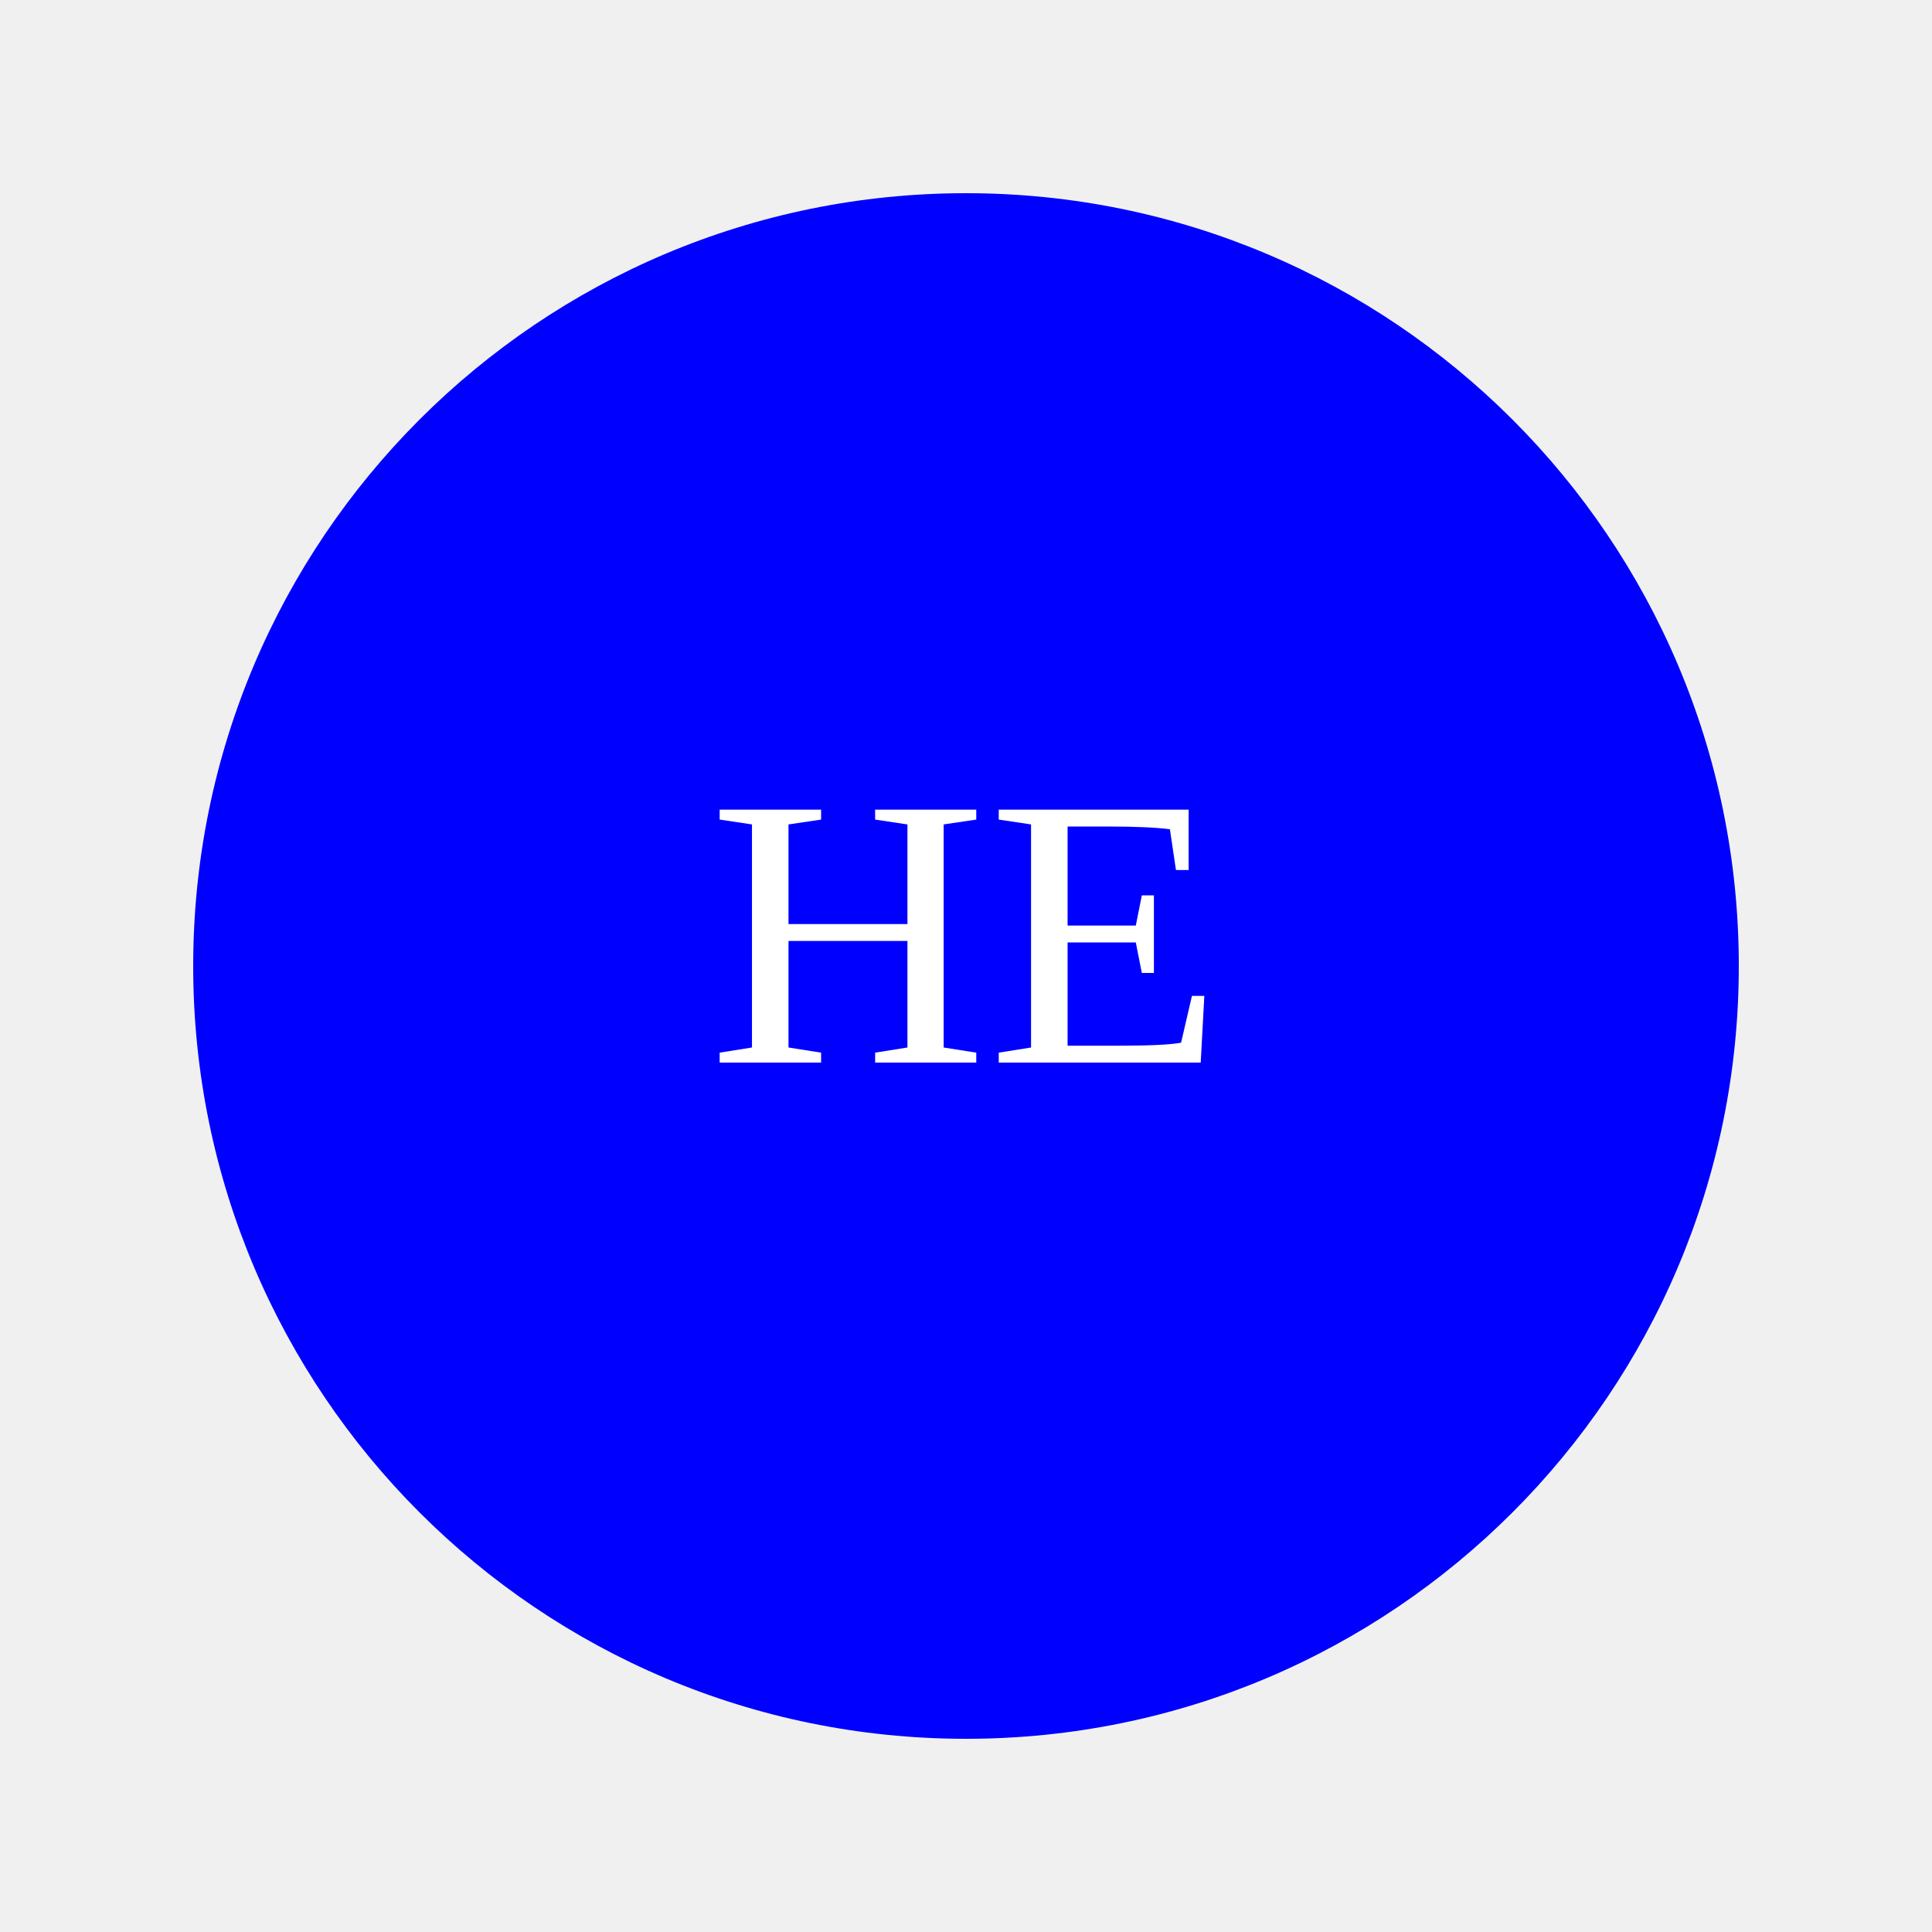
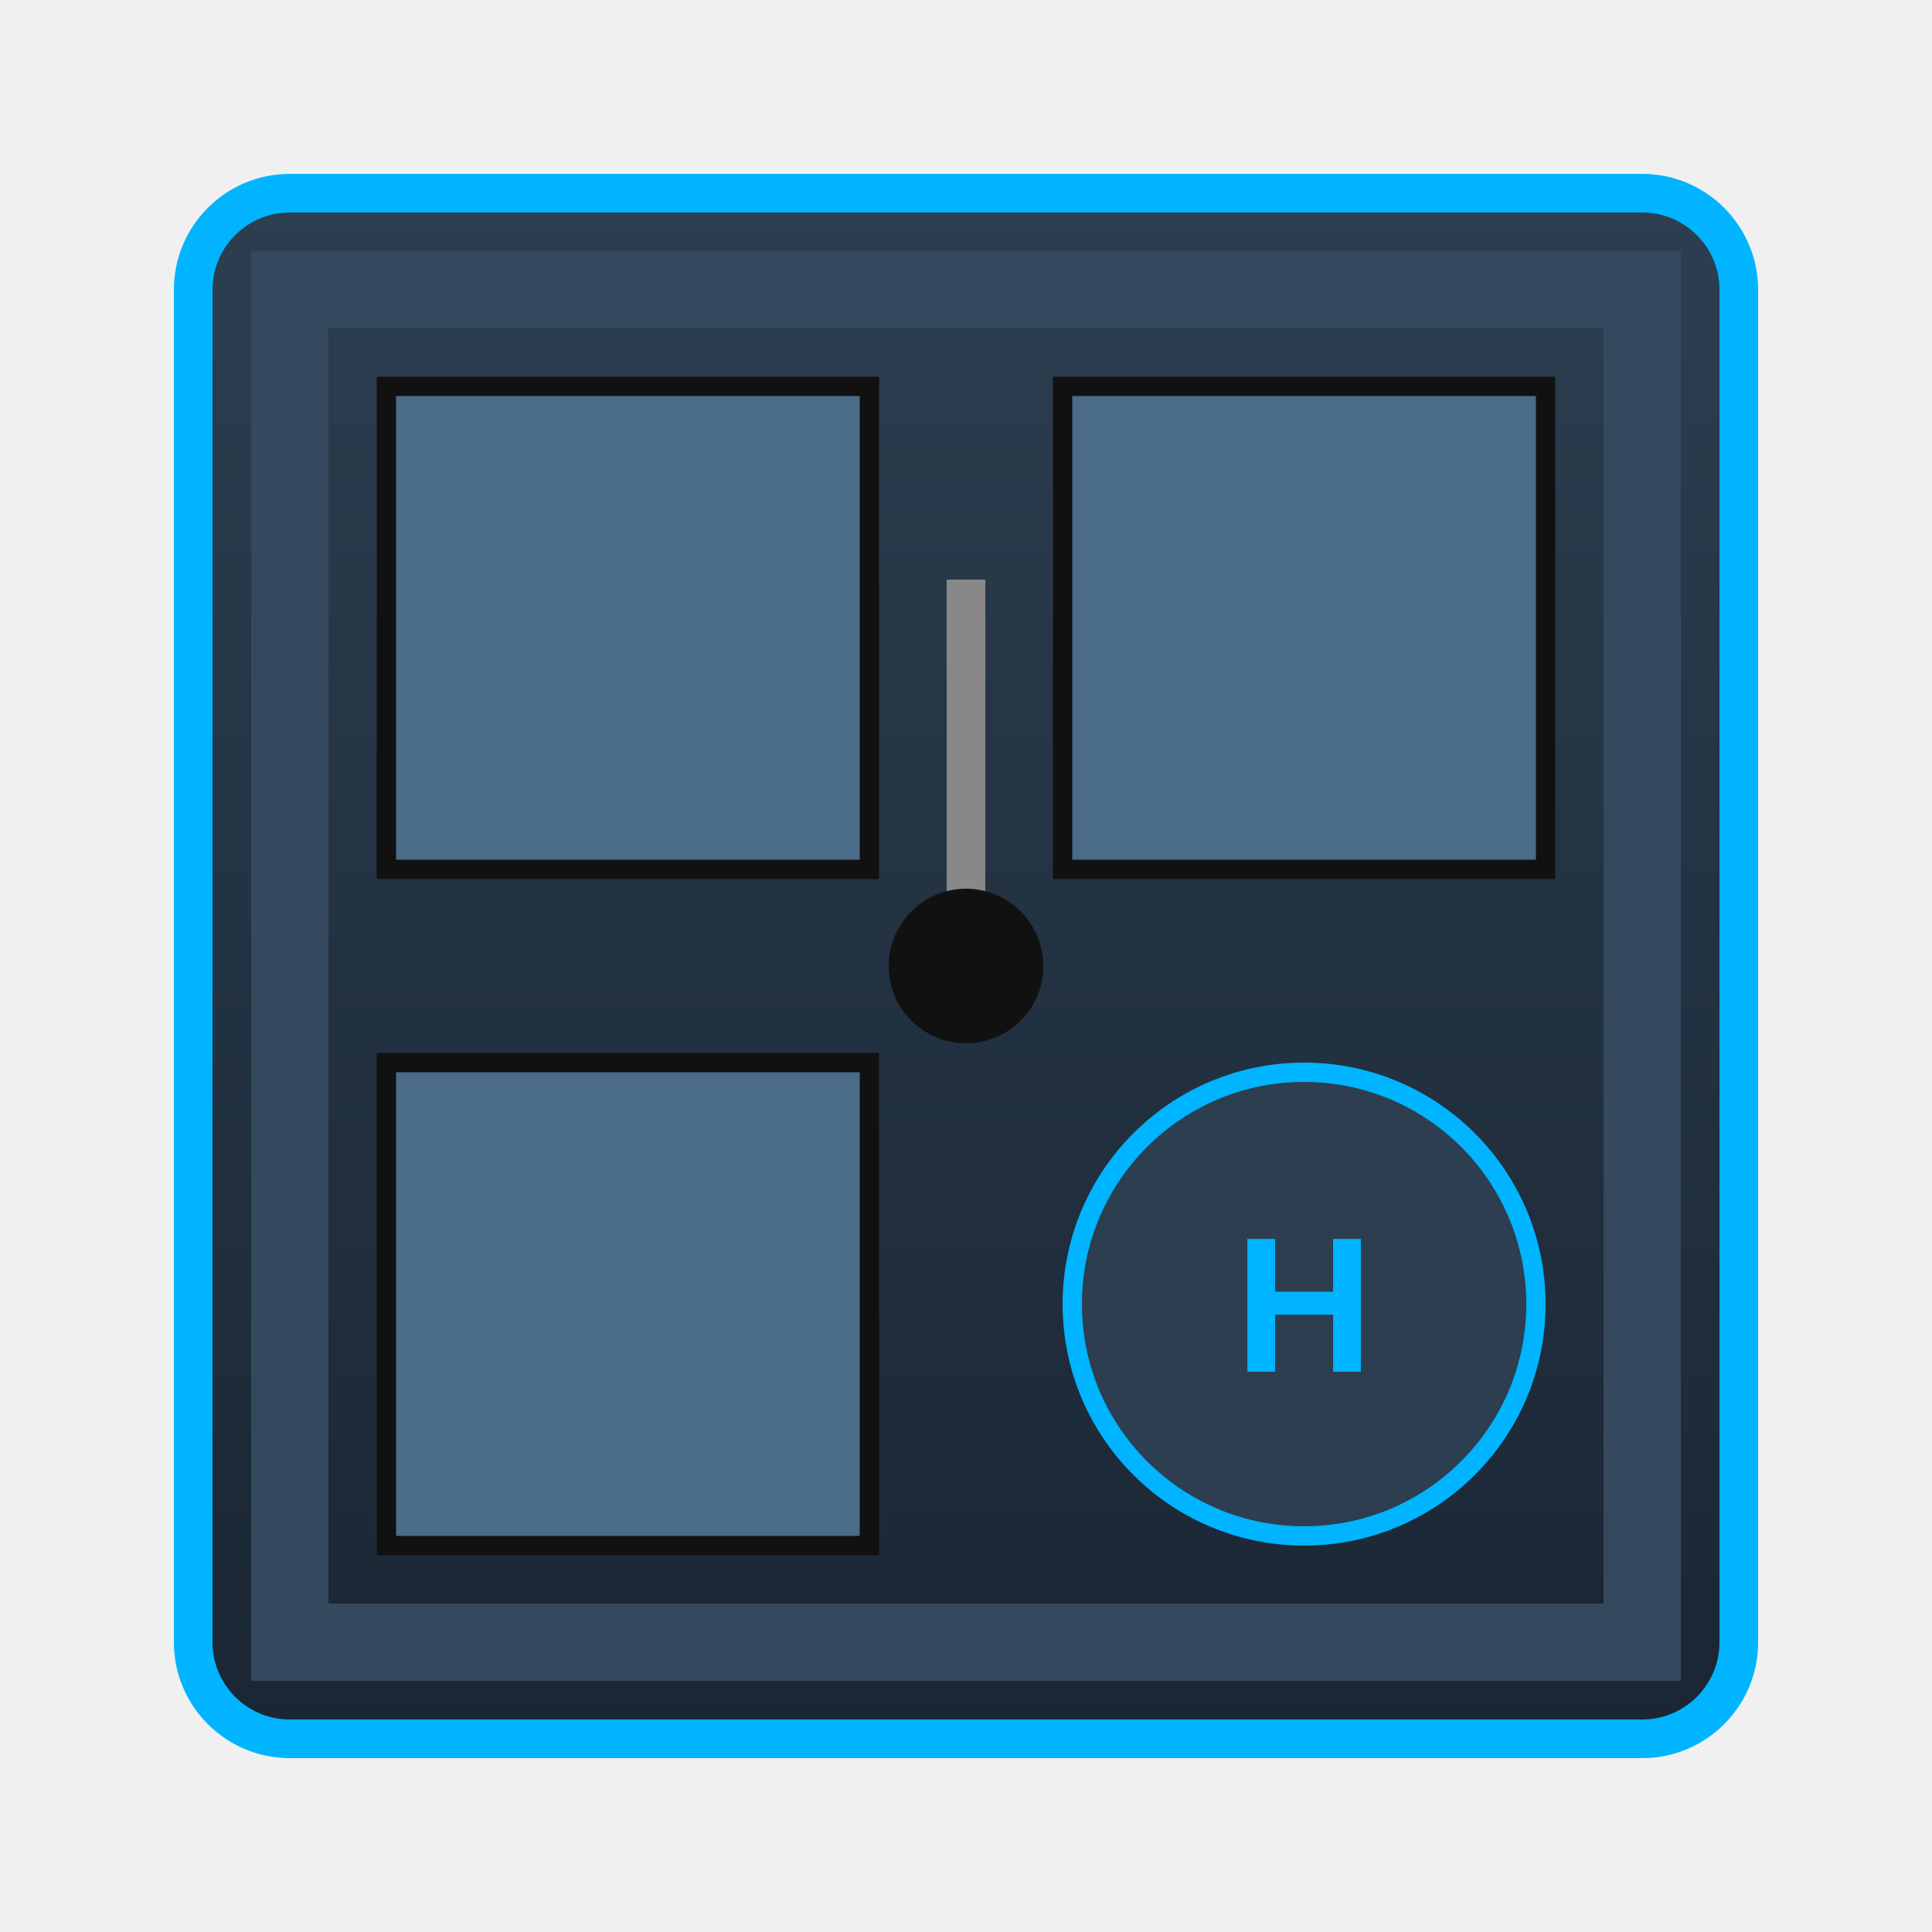
- <svg xmlns="http://www.w3.org/2000/svg" width="100" height="100">
-   <circle cx="50" cy="50" r="40" fill="blue" />
-   <text x="50" y="55" font-size="20" text-anchor="middle" fill="white">HE</text>
+ <svg xmlns="http://www.w3.org/2000/svg" viewBox="0 0 100 100">
+   <defs>
+     <linearGradient id="groundGradBlue" x1="0%" y1="0%" x2="0%" y2="100%">
+       <stop offset="0%" stop-color="#2c3e50" />
+       <stop offset="100%" stop-color="#1a2634" />
+     </linearGradient>
+   </defs>
+   <g>
+     <rect x="10" y="10" width="80" height="80" rx="5" fill="url(#groundGradBlue)" stroke="#00b4ff" stroke-width="2" />
+     <path d="M15 15 L85 15 L85 85 L15 85 Z" fill="none" stroke="#34495e" stroke-width="4" />
+     <rect x="20" y="20" width="25" height="25" fill="#4a6b8a" stroke="#111" />
+     <rect x="55" y="20" width="25" height="25" fill="#4a6b8a" stroke="#111" />
+     <rect x="20" y="55" width="25" height="25" fill="#4a6b8a" stroke="#111" />
+     <circle cx="67.5" cy="67.5" r="12" fill="#2c3e50" stroke="#00b4ff" stroke-width="1" />
+     <text x="67.5" y="71" font-family="Arial" font-weight="bold" font-size="10" fill="#00b4ff" text-anchor="middle">H</text>
+     <line x1="50" y1="50" x2="50" y2="30" stroke="#888" stroke-width="2" />
+     <circle cx="50" cy="50" r="4" fill="#111" />
+   </g>
</svg>
